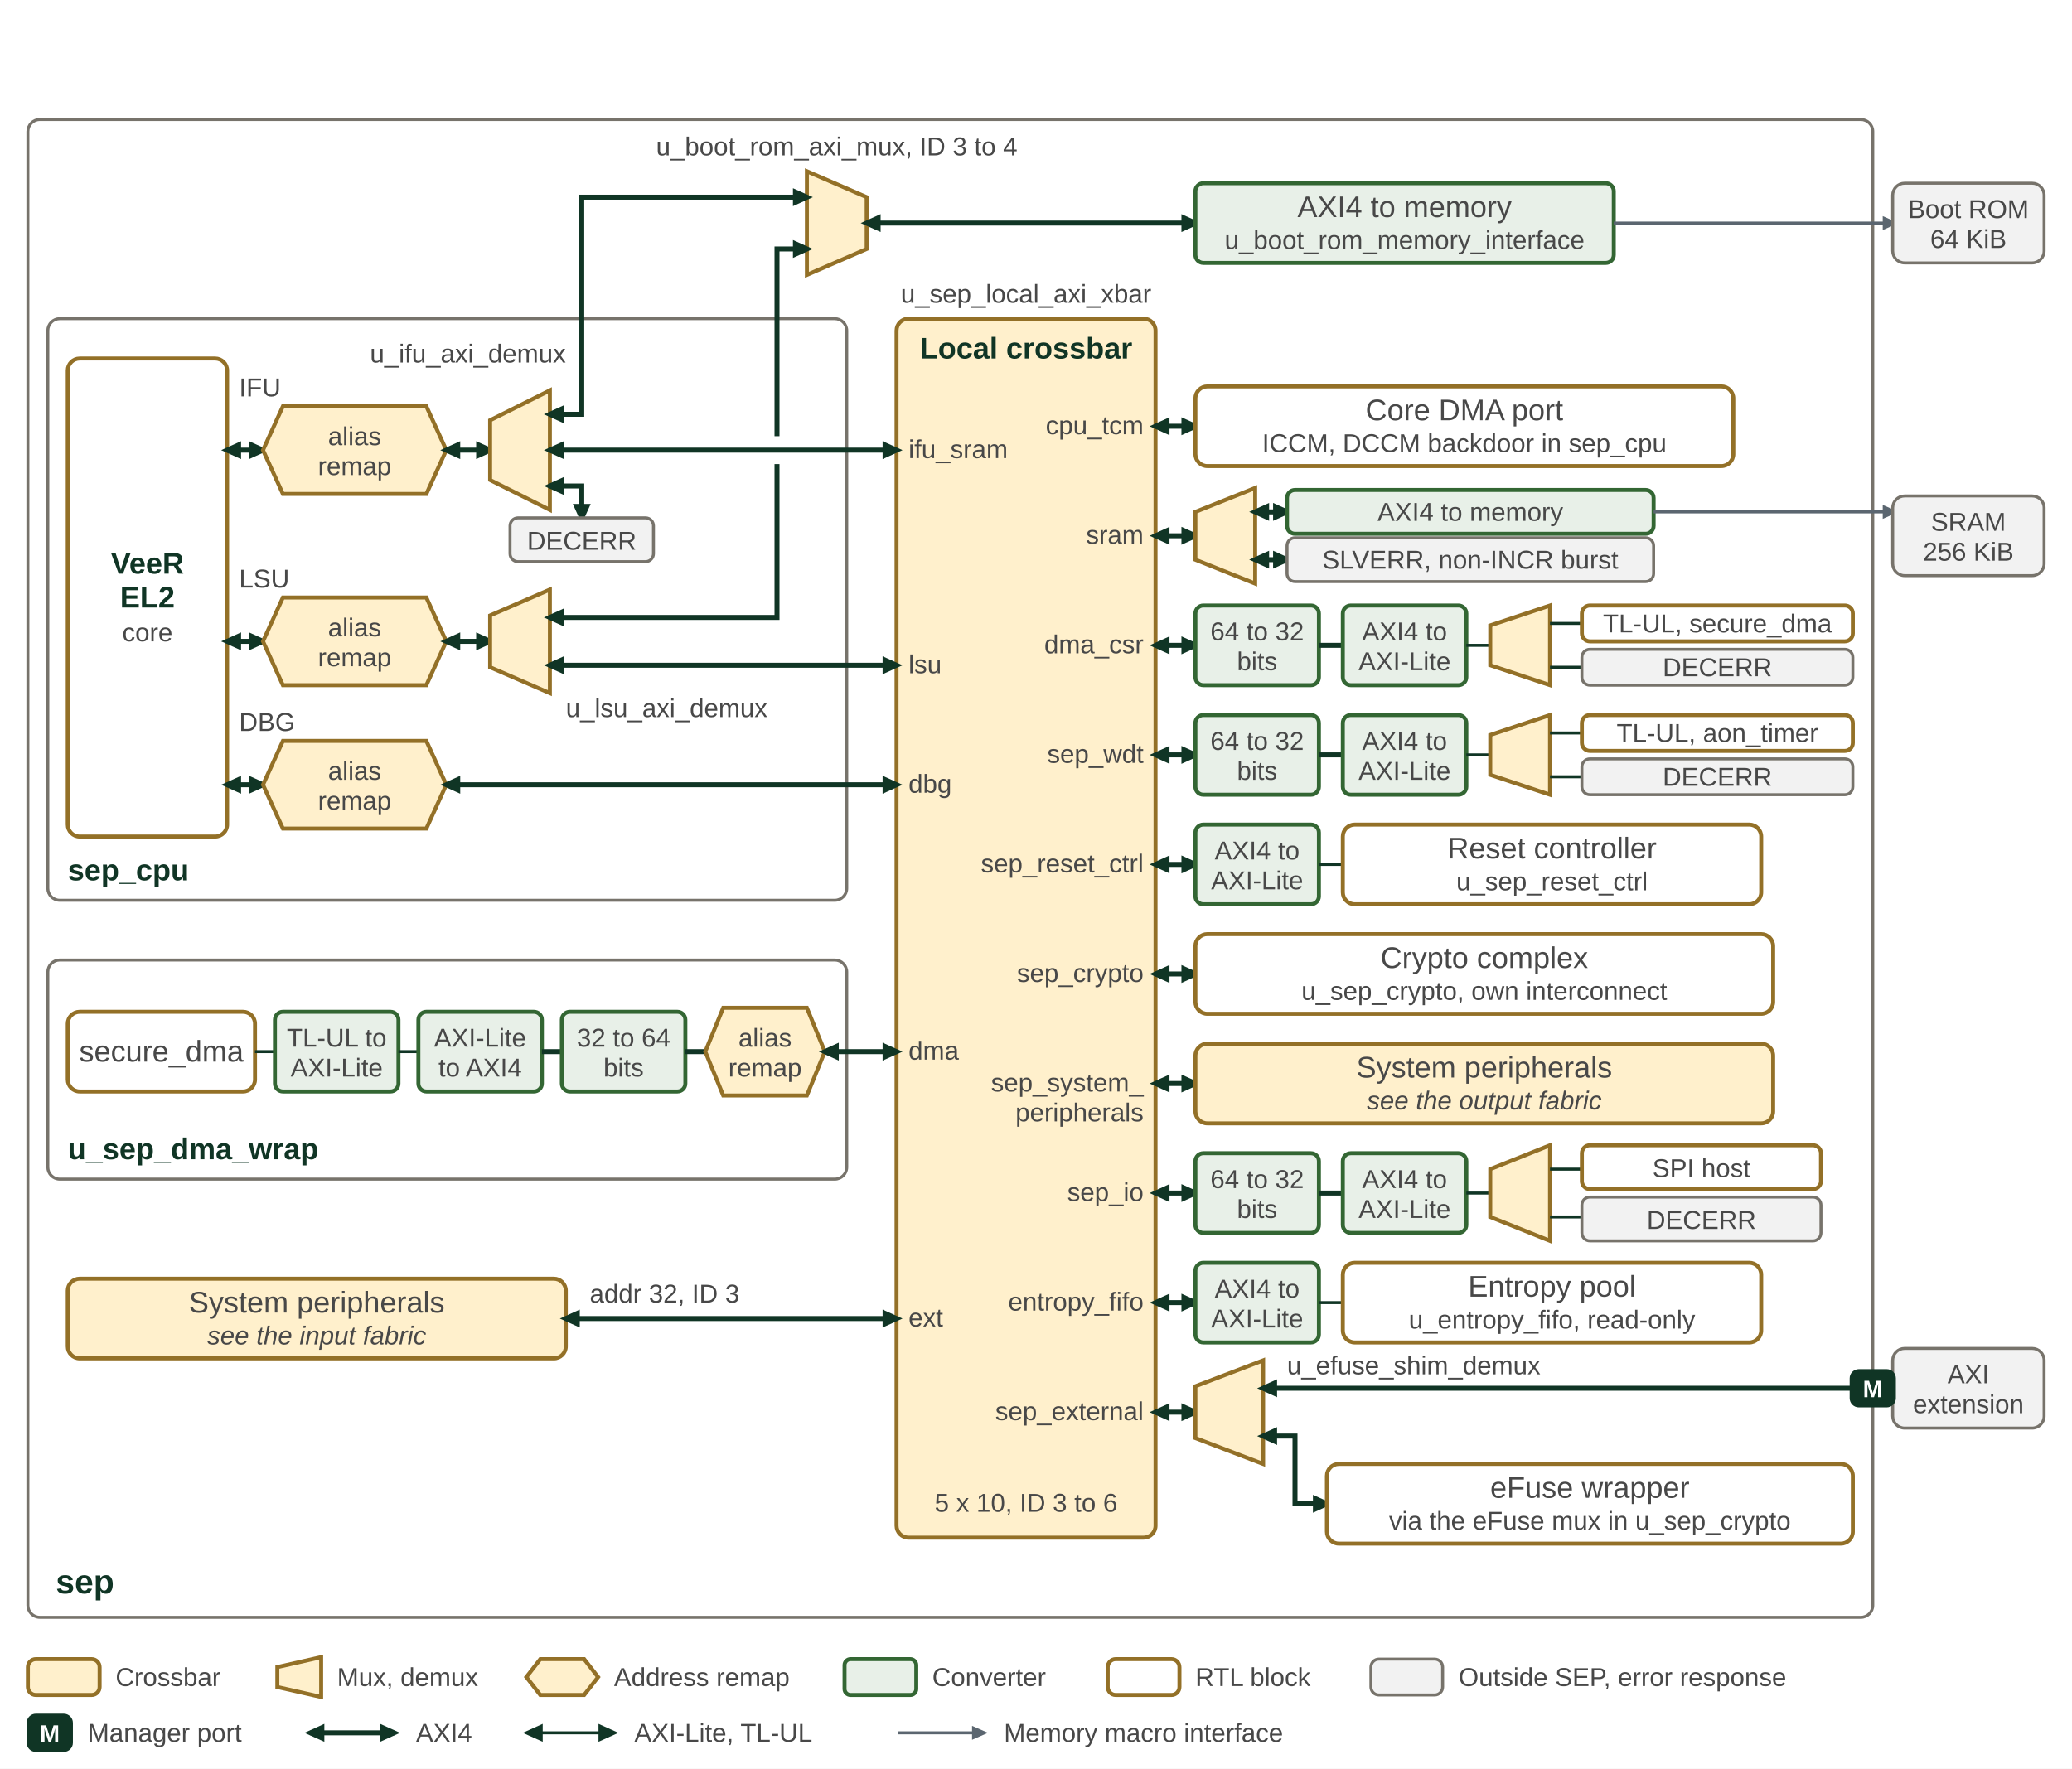
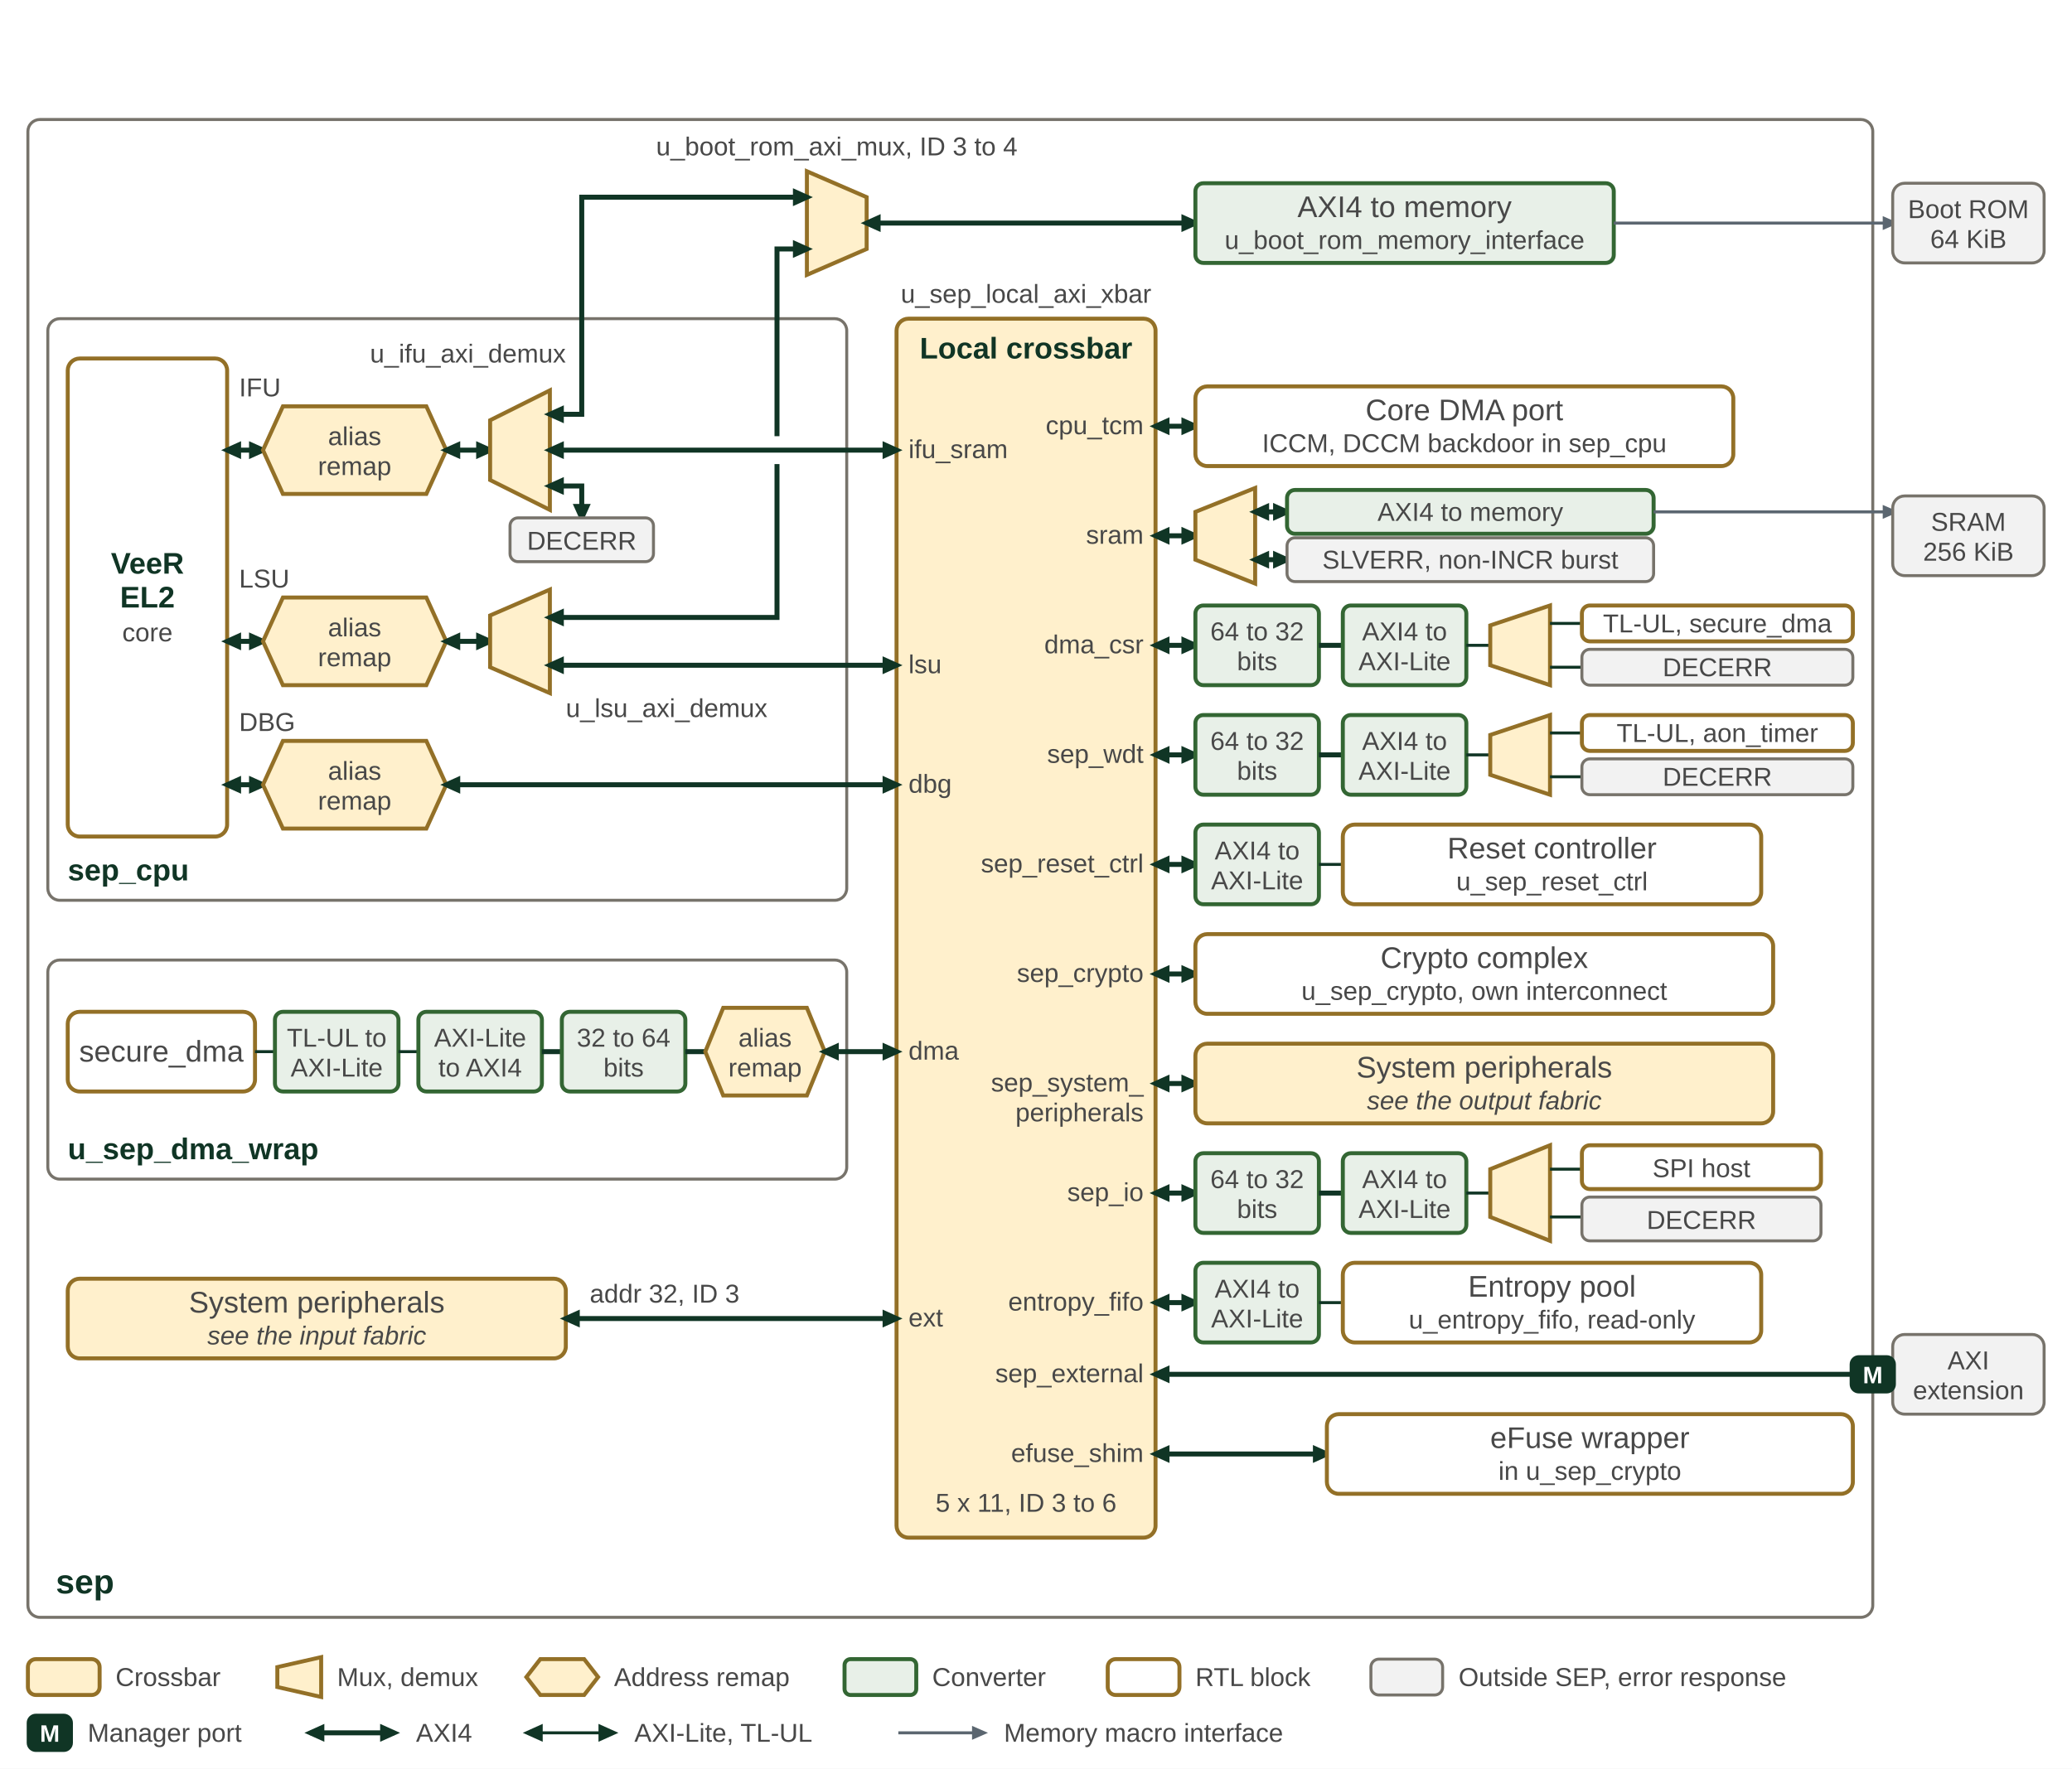
<svg xmlns="http://www.w3.org/2000/svg" width="1040" height="888" viewBox="0 0 1040 888" role="img" aria-labelledby="title desc">
  <defs>
    <marker id="ae" markerUnits="userSpaceOnUse" markerWidth="10" markerHeight="9" refX="7" refY="4.5" orient="auto">
      <path d="M0,0 L10,4.5 L0,9 Z" fill="#103525" />
    </marker>
    <marker id="as" markerUnits="userSpaceOnUse" markerWidth="10" markerHeight="9" refX="3" refY="4.5" orient="auto">
      <path d="M10,0 L0,4.5 L10,9 Z" fill="#103525" />
    </marker>
    <marker id="ge" markerUnits="userSpaceOnUse" markerWidth="8" markerHeight="7" refX="5" refY="3.5" orient="auto">
      <path d="M0,0 L8,3.5 L0,7 Z" fill="#5b6670" />
    </marker>
    <marker id="gs" markerUnits="userSpaceOnUse" markerWidth="8" markerHeight="7" refX="3" refY="3.5" orient="auto">
      <path d="M8,0 L0,3.5 L8,7 Z" fill="#5b6670" />
    </marker>
    <marker id="je" markerUnits="userSpaceOnUse" markerWidth="8" markerHeight="7" refX="5" refY="3.5" orient="auto">
      <path d="M0,0 L8,3.5 L0,7 Z" fill="#42759b" />
    </marker>
    <marker id="js" markerUnits="userSpaceOnUse" markerWidth="8" markerHeight="7" refX="3" refY="3.5" orient="auto">
      <path d="M8,0 L0,3.5 L8,7 Z" fill="#42759b" />
    </marker>
    <marker id="m-smu" markerUnits="userSpaceOnUse" markerWidth="8" markerHeight="7" refX="5" refY="3.5" orient="auto">
      <path d="M0,0 L8,3.5 L0,7 Z" fill="#103525" />
    </marker>
    <marker id="m-ref" markerUnits="userSpaceOnUse" markerWidth="8" markerHeight="7" refX="5" refY="3.5" orient="auto">
      <path d="M0,0 L8,3.5 L0,7 Z" fill="#2f7f79" />
    </marker>
    <marker id="m-per" markerUnits="userSpaceOnUse" markerWidth="8" markerHeight="7" refX="5" refY="3.5" orient="auto">
      <path d="M0,0 L8,3.5 L0,7 Z" fill="#937027" />
    </marker>
    <marker id="m-tel" markerUnits="userSpaceOnUse" markerWidth="8" markerHeight="7" refX="5" refY="3.5" orient="auto">
      <path d="M0,0 L8,3.5 L0,7 Z" fill="#664488" />
    </marker>
    <marker id="m-wdt" markerUnits="userSpaceOnUse" markerWidth="8" markerHeight="7" refX="5" refY="3.5" orient="auto">
      <path d="M0,0 L8,3.5 L0,7 Z" fill="#77736b" />
    </marker>
    <marker id="m-rosc" markerUnits="userSpaceOnUse" markerWidth="8" markerHeight="7" refX="5" refY="3.5" orient="auto">
      <path d="M0,0 L8,3.5 L0,7 Z" fill="#336633" />
    </marker>
    <marker id="m-jtag" markerUnits="userSpaceOnUse" markerWidth="8" markerHeight="7" refX="5" refY="3.5" orient="auto">
      <path d="M0,0 L8,3.5 L0,7 Z" fill="#42759b" />
    </marker>
    <marker id="m-spi" markerUnits="userSpaceOnUse" markerWidth="8" markerHeight="7" refX="5" refY="3.5" orient="auto">
      <path d="M0,0 L8,3.5 L0,7 Z" fill="#5b6670" />
    </marker>
    <marker id="m-slate" markerUnits="userSpaceOnUse" markerWidth="8" markerHeight="7" refX="5" refY="3.5" orient="auto">
      <path d="M0,0 L8,3.5 L0,7 Z" fill="#5b6670" />
    </marker>
    <marker id="m-pg" markerUnits="userSpaceOnUse" markerWidth="8" markerHeight="7" refX="5" refY="3.5" orient="auto">
      <path d="M0,0 L8,3.5 L0,7 Z" fill="#336633" />
    </marker>
    <style>
text { font-family: Arial, sans-serif; font-size: 15px; fill: #484848; }
.t { fill: #484848; }
.b { font-size: 17px; font-weight: bold; fill: #103525; }
.bs { font-size: 15px; font-weight: bold; fill: #103525; }
.h { font-size: 22px; font-weight: bold; fill: #103525; }
.s { font-size: 13px; fill: #484848; }
.si { font-size: 13px; font-style: italic; fill: #484848; }
.pmt { font-size: 12px; font-weight: bold; fill: #ffffff; }
.pst { font-size: 12px; font-weight: bold; fill: #103525; }
.pjt { font-size: 12px; font-weight: bold; fill: #1d4b6e; }
.pct { font-size: 12px; font-weight: bold; fill: #1f5c57; }
.pm { fill: #103525; stroke: #103525; stroke-width: 1.2; }
.ps { fill: #ffffff; stroke: #103525; stroke-width: 1.2; }
.pj { fill: #e8f3ff; stroke: #42759b; stroke-width: 1.2; }
.pc { fill: #d9f0ee; stroke: #2f7f79; stroke-width: 1.2; }
.smu { fill: #ffffff; stroke: #77736b; stroke-width: 1.5; }
.network { fill: #e8f0e8; stroke: #336633; stroke-width: 2; }
.fabric { fill: #fff0cc; stroke: #937027; stroke-width: 2; }
.core { fill: #ffffff; stroke: #937027; stroke-width: 2; }
.future { fill: #ffffff; stroke: #937027; stroke-width: 2; }
.nostroke { stroke: none; }
.fut { fill: none; stroke-dasharray: 7 5; }
.opt { stroke-dasharray: 7 5; }
.hatch { fill: none; stroke: #103525; stroke-opacity: 0.16; stroke-width: 1.2; }
.external { fill: #f2f2f2; stroke: #77736b; stroke-width: 1.5; }
.axi { fill: none; stroke: #103525; stroke-width: 2.5; marker-start: url(#as); marker-end: url(#ae); }
.axio { fill: none; stroke: #103525; stroke-width: 2.5; stroke-dasharray: 8 5; marker-start: url(#as); marker-end: url(#ae); }
.sig { fill: none; stroke: #5b6670; stroke-width: 1.5; marker-start: url(#gs); marker-end: url(#ge); }
.sigo { fill: none; stroke: #5b6670; stroke-width: 1.5; marker-end: url(#ge); }
.jtag { fill: none; stroke: #42759b; stroke-width: 1.8; marker-end: url(#je); }
.jtagb { fill: none; stroke: #42759b; stroke-width: 1.8; marker-start: url(#js); marker-end: url(#je); }
.sigplain { fill: none; stroke: #5b6670; stroke-width: 1.5; }
.n-smu { fill: none; stroke: #103525; stroke-width: 2.5; }
.a-smu { fill: none; stroke: #103525; stroke-width: 2.5; marker-end: url(#m-smu); }
.n-ref { fill: none; stroke: #2f7f79; stroke-width: 1.8; }
.a-ref { fill: none; stroke: #2f7f79; stroke-width: 1.8; marker-end: url(#m-ref); }
.n-per { fill: none; stroke: #937027; stroke-width: 1.8; }
.a-per { fill: none; stroke: #937027; stroke-width: 1.8; marker-end: url(#m-per); }
.n-tel { fill: none; stroke: #664488; stroke-width: 1.8; }
.a-tel { fill: none; stroke: #664488; stroke-width: 1.8; marker-end: url(#m-tel); }
.n-wdt { fill: none; stroke: #77736b; stroke-width: 1.8; }
.a-wdt { fill: none; stroke: #77736b; stroke-width: 1.8; marker-end: url(#m-wdt); }
.n-rosc { fill: none; stroke: #336633; stroke-width: 1.8; }
.a-rosc { fill: none; stroke: #336633; stroke-width: 1.8; marker-end: url(#m-rosc); }
.n-jtag { fill: none; stroke: #42759b; stroke-width: 1.8; }
.a-jtag { fill: none; stroke: #42759b; stroke-width: 1.8; marker-end: url(#m-jtag); }
.n-spi { fill: none; stroke: #5b6670; stroke-width: 1.8; }
.a-spi { fill: none; stroke: #5b6670; stroke-width: 1.8; marker-end: url(#m-spi); }
.n-slate { fill: none; stroke: #5b6670; stroke-width: 1.8; }
.a-slate { fill: none; stroke: #5b6670; stroke-width: 1.8; marker-end: url(#m-slate); }
.n-pg { fill: none; stroke: #336633; stroke-width: 1.8; }
.a-pg { fill: none; stroke: #336633; stroke-width: 1.8; marker-end: url(#m-pg); }
.axil { fill: none; stroke: #103525; stroke-width: 1.5; marker-start: url(#as); marker-end: url(#ae); }
.sigd { fill: none; stroke: #5b6670; stroke-width: 1.5; stroke-dasharray: 5 4; marker-end: url(#ge); }
.axin { fill: none; stroke: #103525; stroke-width: 2.5; }
.axis { fill: none; stroke: #103525; stroke-width: 2.5; marker-start: url(#as); }
.axie { fill: none; stroke: #103525; stroke-width: 2.5; marker-end: url(#ae); }
.axiln { fill: none; stroke: #103525; stroke-width: 1.5; }
</style>
  </defs>
  <rect width="1040" height="888" fill="#ffffff" />
  <rect class="smu" x="14" y="60" width="926" height="752" rx="6" />
  <text class="b" x="28" y="800" text-anchor="start">sep</text>
  <rect class="fabric" x="450" y="160" width="130" height="612" rx="6" />
  <text class="bs" x="515" y="180" text-anchor="middle">Local crossbar</text>
  <text class="s" x="515" y="152" text-anchor="middle">u_sep_local_axi_xbar</text>
-   <text class="s" x="515" y="759" text-anchor="middle">5 x 10, ID 3 to 6</text>
+   <text class="s" x="515" y="759" text-anchor="middle">5 x 11, ID 3 to 6</text>
  <text class="s" x="574" y="218" text-anchor="end">cpu_tcm</text>
  <text class="s" x="574" y="273" text-anchor="end">sram</text>
  <text class="s" x="574" y="328" text-anchor="end">dma_csr</text>
  <text class="s" x="574" y="383" text-anchor="end">sep_wdt</text>
  <text class="s" x="574" y="438" text-anchor="end">sep_reset_ctrl</text>
  <text class="s" x="574" y="493" text-anchor="end">sep_crypto</text>
  <text class="s" x="574" y="548" text-anchor="end">sep_system_</text>
  <text class="s" x="574" y="603" text-anchor="end">sep_io</text>
  <text class="s" x="574" y="658" text-anchor="end">entropy_fifo</text>
-   <text class="s" x="574" y="713" text-anchor="end">sep_external</text>
+   <text class="s" x="574" y="694" text-anchor="end">sep_external</text>
+   <text class="s" x="574" y="734" text-anchor="end">efuse_shim</text>
  <text class="s" x="574" y="563" text-anchor="end">peripherals</text>
  <path class="axi" d="M580,214 L600,214" />
  <rect class="core" x="600" y="194" width="270" height="40" rx="6" />
  <text class="t" x="735" y="211" text-anchor="middle">Core DMA port</text>
  <text class="s" x="735" y="227" text-anchor="middle">ICCM, DCCM backdoor in sep_cpu</text>
  <path class="axi" d="M580,269 L600,269" />
  <path class="fabric" d="M600,257 L630,245 L630,293 L600,281 Z" />
  <path class="axi" d="M630,257 L646,257" />
  <rect class="network" x="646" y="246" width="184" height="22" rx="4" />
  <text class="s" x="738" y="261.5" text-anchor="middle">AXI4 to memory</text>
  <path class="sigo" d="M830,257 L950,257" />
  <path class="axi" d="M630,281 L646,281" />
  <rect class="external" x="646" y="270" width="184" height="22" rx="4" />
  <text class="s" x="738" y="285.5" text-anchor="middle">SLVERR, non-INCR burst</text>
  <rect class="external" x="950" y="249" width="76" height="40" rx="6" />
  <text class="s" x="988" y="266.5" text-anchor="middle">SRAM</text>
  <text class="s" x="988" y="281.5" text-anchor="middle">256 KiB</text>
  <path class="axi" d="M580,324 L600,324" />
  <rect class="network" x="600" y="304" width="62" height="40" rx="4" />
  <text class="s" x="631" y="321.5" text-anchor="middle">64 to 32</text>
  <text class="s" x="631" y="336.5" text-anchor="middle">bits</text>
  <path class="axin" d="M662,324 L674,324" />
  <rect class="network" x="674" y="304" width="62" height="40" rx="4" />
  <text class="s" x="705" y="321.5" text-anchor="middle">AXI4 to</text>
  <text class="s" x="705" y="336.5" text-anchor="middle">AXI-Lite</text>
  <path class="axiln" d="M736,324 L748,324" />
  <path class="fabric" d="M748,314 L778,304 L778,344 L748,334 Z" />
  <path class="axiln" d="M778,313 L794,313" />
  <rect class="core" x="794" y="304" width="136" height="18" rx="4" />
  <text class="s" x="862" y="317.5" text-anchor="middle">TL-UL, secure_dma</text>
  <path class="axiln" d="M778,335 L794,335" />
  <rect class="external" x="794" y="326" width="136" height="18" rx="4" />
  <text class="s" x="862" y="339.5" text-anchor="middle">DECERR</text>
  <path class="axi" d="M580,379 L600,379" />
  <rect class="network" x="600" y="359" width="62" height="40" rx="4" />
  <text class="s" x="631" y="376.5" text-anchor="middle">64 to 32</text>
  <text class="s" x="631" y="391.5" text-anchor="middle">bits</text>
  <path class="axin" d="M662,379 L674,379" />
  <rect class="network" x="674" y="359" width="62" height="40" rx="4" />
  <text class="s" x="705" y="376.5" text-anchor="middle">AXI4 to</text>
  <text class="s" x="705" y="391.5" text-anchor="middle">AXI-Lite</text>
  <path class="axiln" d="M736,379 L748,379" />
  <path class="fabric" d="M748,369 L778,359 L778,399 L748,389 Z" />
  <path class="axiln" d="M778,368 L794,368" />
  <rect class="core" x="794" y="359" width="136" height="18" rx="4" />
  <text class="s" x="862" y="372.5" text-anchor="middle">TL-UL, aon_timer</text>
  <path class="axiln" d="M778,390 L794,390" />
  <rect class="external" x="794" y="381" width="136" height="18" rx="4" />
  <text class="s" x="862" y="394.5" text-anchor="middle">DECERR</text>
  <path class="axi" d="M580,434 L600,434" />
  <rect class="network" x="600" y="414" width="62" height="40" rx="4" />
  <text class="s" x="631" y="431.5" text-anchor="middle">AXI4 to</text>
  <text class="s" x="631" y="446.5" text-anchor="middle">AXI-Lite</text>
  <path class="axiln" d="M662,434 L674,434" />
  <rect class="core" x="674" y="414" width="210" height="40" rx="6" />
  <text class="t" x="779" y="431" text-anchor="middle">Reset controller</text>
  <text class="s" x="779" y="447" text-anchor="middle">u_sep_reset_ctrl</text>
  <path class="axi" d="M580,489 L600,489" />
  <rect class="core" x="600" y="469" width="290" height="40" rx="6" />
  <text class="t" x="745" y="486" text-anchor="middle">Crypto complex</text>
  <text class="s" x="745" y="502" text-anchor="middle">u_sep_crypto, own interconnect</text>
  <path class="axi" d="M580,544 L600,544" />
  <rect class="fabric" x="600" y="524" width="290" height="40" rx="6" />
  <text class="t" x="745" y="541" text-anchor="middle">System peripherals</text>
  <text class="si" x="745" y="557" text-anchor="middle">see the output fabric</text>
  <path class="axi" d="M580,654 L600,654" />
  <rect class="network" x="600" y="634" width="62" height="40" rx="4" />
  <text class="s" x="631" y="651.5" text-anchor="middle">AXI4 to</text>
  <text class="s" x="631" y="666.5" text-anchor="middle">AXI-Lite</text>
  <path class="axiln" d="M662,654 L674,654" />
  <rect class="core" x="674" y="634" width="210" height="40" rx="6" />
  <text class="t" x="779" y="651" text-anchor="middle">Entropy pool</text>
  <text class="s" x="779" y="667" text-anchor="middle">u_entropy_fifo, read-only</text>
  <path class="axi" d="M580,599 L600,599" />
  <rect class="network" x="600" y="579" width="62" height="40" rx="4" />
  <text class="s" x="631" y="596.5" text-anchor="middle">64 to 32</text>
  <text class="s" x="631" y="611.5" text-anchor="middle">bits</text>
  <path class="axin" d="M662,599 L674,599" />
  <rect class="network" x="674" y="579" width="62" height="40" rx="4" />
  <text class="s" x="705" y="596.5" text-anchor="middle">AXI4 to</text>
  <text class="s" x="705" y="611.5" text-anchor="middle">AXI-Lite</text>
  <path class="axiln" d="M736,599 L748,599" />
  <path class="fabric" d="M748,587 L778,575 L778,623 L748,611 Z" />
  <path class="axiln" d="M778,587 L794,587" />
  <rect class="core" x="794" y="575" width="120" height="22" rx="4" />
  <text class="s" x="854" y="591" text-anchor="middle">SPI host</text>
  <path class="axiln" d="M778,611 L794,611" />
  <rect class="external" x="794" y="601" width="120" height="22" rx="4" />
  <text class="s" x="854" y="617" text-anchor="middle">DECERR</text>
-   <path class="axi" d="M580,709 L600,709" />
-   <path class="fabric" d="M600,696 L634,683 L634,735 L600,722 Z" />
-   <text class="s" x="646" y="690" text-anchor="start">u_efuse_shim_demux</text>
-   <path class="axi" d="M634,697 L950,697" />
-   <rect class="external" x="950" y="677" width="76" height="40" rx="6" />
-   <text class="s" x="988" y="694.5" text-anchor="middle">AXI</text>
-   <text class="s" x="988" y="709.5" text-anchor="middle">extension</text>
-   <path class="axi" d="M634,721 L650,721 L650,755 L666,755" />
-   <rect class="core" x="666" y="735" width="264" height="40" rx="6" />
-   <text class="t" x="798" y="752" text-anchor="middle">eFuse wrapper</text>
-   <text class="s" x="798" y="768" text-anchor="middle">via the eFuse mux in u_sep_crypto</text>
+   <path class="axi" d="M580,690 L950,690" />
+   <rect class="external" x="950" y="670" width="76" height="40" rx="6" />
+   <text class="s" x="988" y="687.5" text-anchor="middle">AXI</text>
+   <text class="s" x="988" y="702.5" text-anchor="middle">extension</text>
+   <path class="axi" d="M580,730 L666,730" />
+   <rect class="core" x="666" y="710" width="264" height="40" rx="6" />
+   <text class="t" x="798" y="727" text-anchor="middle">eFuse wrapper</text>
+   <text class="s" x="798" y="743" text-anchor="middle">in u_sep_crypto</text>
  <path class="fabric" d="M405,86 L435,99 L435,125 L405,138 Z" />
  <text class="s" x="420" y="78" text-anchor="middle">u_boot_rom_axi_mux, ID 3 to 4</text>
  <path class="axi" d="M435,112 L600,112" />
  <rect class="network" x="600" y="92" width="210" height="40" rx="4" />
  <text class="t" x="705" y="109" text-anchor="middle">AXI4 to memory</text>
  <text class="s" x="705" y="125" text-anchor="middle">u_boot_rom_memory_interface</text>
  <path class="sigo" d="M810,112 L950,112" />
  <rect class="external" x="950" y="92" width="76" height="40" rx="6" />
  <text class="s" x="988" y="109.5" text-anchor="middle">Boot ROM</text>
  <text class="s" x="988" y="124.5" text-anchor="middle">64 KiB</text>
  <rect class="smu" x="24" y="160" width="401" height="292" rx="6" />
  <text class="bs" x="34" y="442" text-anchor="start">sep_cpu</text>
  <rect class="core" x="34" y="180" width="80" height="240" rx="6" />
  <text class="bs" x="74" y="288" text-anchor="middle">VeeR</text>
  <text class="bs" x="74" y="305" text-anchor="middle">EL2</text>
  <text class="s" x="74" y="322" text-anchor="middle">core</text>
  <path class="axi" d="M114,226 L132,226" />
  <path class="fabric" d="M142,204 L214,204 L224,226 L214,248 L142,248 L132,226 Z" />
  <text class="s" x="178" y="223.5" text-anchor="middle">alias</text>
  <text class="s" x="178" y="238.5" text-anchor="middle">remap</text>
  <text class="s" x="120" y="199" text-anchor="start">IFU</text>
  <path class="axi" d="M114,322 L132,322" />
  <path class="fabric" d="M142,300 L214,300 L224,322 L214,344 L142,344 L132,322 Z" />
  <text class="s" x="178" y="319.5" text-anchor="middle">alias</text>
  <text class="s" x="178" y="334.5" text-anchor="middle">remap</text>
  <text class="s" x="120" y="295" text-anchor="start">LSU</text>
  <path class="axi" d="M114,394 L132,394" />
  <path class="fabric" d="M142,372 L214,372 L224,394 L214,416 L142,416 L132,394 Z" />
  <text class="s" x="178" y="391.5" text-anchor="middle">alias</text>
  <text class="s" x="178" y="406.5" text-anchor="middle">remap</text>
  <text class="s" x="120" y="367" text-anchor="start">DBG</text>
  <path class="axi" d="M224,226 L246,226" />
  <path class="fabric" d="M246,211 L276,196 L276,256 L246,241 Z" />
  <path class="axi" d="M276,208 L292,208 L292,99 L405,99" />
  <path class="axi" d="M276,226 L450,226" />
  <text class="s" x="456" y="230" text-anchor="start">ifu_sram</text>
  <path class="axi" d="M276,244 L292,244 L292,260" />
  <rect class="external" x="256" y="260" width="72" height="22" rx="4" />
  <text class="s" x="292" y="276" text-anchor="middle">DECERR</text>
  <text class="s" x="284" y="182" text-anchor="end">u_ifu_axi_demux</text>
  <path class="axi" d="M224,322 L246,322" />
  <path class="fabric" d="M246,309 L276,296 L276,348 L246,335 Z" />
  <path class="axis" d="M276,310 L390,310 L390,233" />
  <path class="axie" d="M390,219 L390,125 L405,125" />
  <path class="axi" d="M276,334 L450,334" />
  <text class="s" x="456" y="338" text-anchor="start">lsu</text>
  <text class="s" x="284" y="360" text-anchor="start">u_lsu_axi_demux</text>
  <path class="axi" d="M224,394 L450,394" />
  <text class="s" x="456" y="398" text-anchor="start">dbg</text>
  <rect class="smu" x="24" y="482" width="401" height="110" rx="6" />
  <text class="bs" x="34" y="582" text-anchor="start">u_sep_dma_wrap</text>
  <rect class="core" x="34" y="508" width="94" height="40" rx="6" />
  <text class="t" x="81" y="533" text-anchor="middle">secure_dma</text>
  <path class="axiln" d="M128,528 L138,528" />
  <rect class="network" x="138" y="508" width="62" height="40" rx="4" />
  <text class="s" x="169" y="525.5" text-anchor="middle">TL-UL to</text>
  <text class="s" x="169" y="540.5" text-anchor="middle">AXI-Lite</text>
  <path class="axiln" d="M200,528 L210,528" />
  <rect class="network" x="210" y="508" width="62" height="40" rx="4" />
  <text class="s" x="241" y="525.5" text-anchor="middle">AXI-Lite</text>
  <text class="s" x="241" y="540.5" text-anchor="middle">to AXI4</text>
  <path class="axin" d="M272,528 L282,528" />
  <rect class="network" x="282" y="508" width="62" height="40" rx="4" />
  <text class="s" x="313" y="525.5" text-anchor="middle">32 to 64</text>
  <text class="s" x="313" y="540.5" text-anchor="middle">bits</text>
  <path class="axin" d="M344,528 L354,528" />
  <path class="fabric" d="M363,506 L405,506 L414,528 L405,550 L363,550 L354,528 Z" />
  <text class="s" x="384" y="525.5" text-anchor="middle">alias</text>
  <text class="s" x="384" y="540.5" text-anchor="middle">remap</text>
  <path class="axi" d="M414,528 L450,528" />
  <text class="s" x="456" y="532" text-anchor="start">dma</text>
  <rect class="fabric" x="34" y="642" width="250" height="40" rx="6" />
  <text class="t" x="159" y="659" text-anchor="middle">System peripherals</text>
  <text class="si" x="159" y="675" text-anchor="middle">see the input fabric</text>
  <path class="axi" d="M284,662 L450,662" />
  <text class="s" x="296" y="654" text-anchor="start">addr 32, ID 3</text>
  <text class="s" x="456" y="666" text-anchor="start">ext</text>
  <rect class="fabric" x="14" y="833" width="36" height="18" rx="4" />
  <text class="s" x="58" y="846.5" text-anchor="start">Crossbar</text>
  <path class="fabric" d="M139.2,837 L161.2,832 L161.2,852 L139.2,847 Z" />
  <text class="s" x="169.2" y="846.5" text-anchor="start">Mux, demux</text>
  <path class="fabric" d="M271.2,833 L293.2,833 L300.2,842 L293.2,851 L271.2,851 L264.2,842 Z" />
  <text class="s" x="308.2" y="846.5" text-anchor="start">Address remap</text>
  <rect class="network" x="423.9" y="833" width="36" height="18" rx="3" />
  <text class="s" x="467.9" y="846.5" text-anchor="start">Converter</text>
  <rect class="core" x="556" y="833" width="36" height="18" rx="4" />
  <text class="s" x="600" y="846.5" text-anchor="start">RTL block</text>
  <rect class="external" x="688.1" y="833" width="36" height="18" rx="4" />
  <text class="s" x="732.1" y="846.5" text-anchor="start">Outside SEP, error response</text>
  <text class="s" x="44" y="874.5" text-anchor="start">Manager port</text>
  <path class="axi" d="M155.8,870 L197.8,870" />
  <text class="s" x="208.8" y="874.5" text-anchor="start">AXI4</text>
  <path class="axil" d="M265.4,870 L307.4,870" />
  <text class="s" x="318.4" y="874.5" text-anchor="start">AXI-Lite, TL-UL</text>
  <path class="sigo" d="M450.9,870 L492.9,870" />
  <text class="s" x="503.9" y="874.5" text-anchor="start">Memory macro interface</text>
-   <rect class="pm" x="929.0" y="688.0" width="22" height="18" rx="4" />
-   <text class="pmt" x="940" y="701.5" text-anchor="middle">M</text>
+   <rect class="pm" x="929.0" y="681.0" width="22" height="18" rx="4" />
+   <text class="pmt" x="940" y="694.5" text-anchor="middle">M</text>
  <rect class="pm" x="14.0" y="861.0" width="22" height="18" rx="4" />
  <text class="pmt" x="25" y="874.5" text-anchor="middle">M</text>
</svg>
